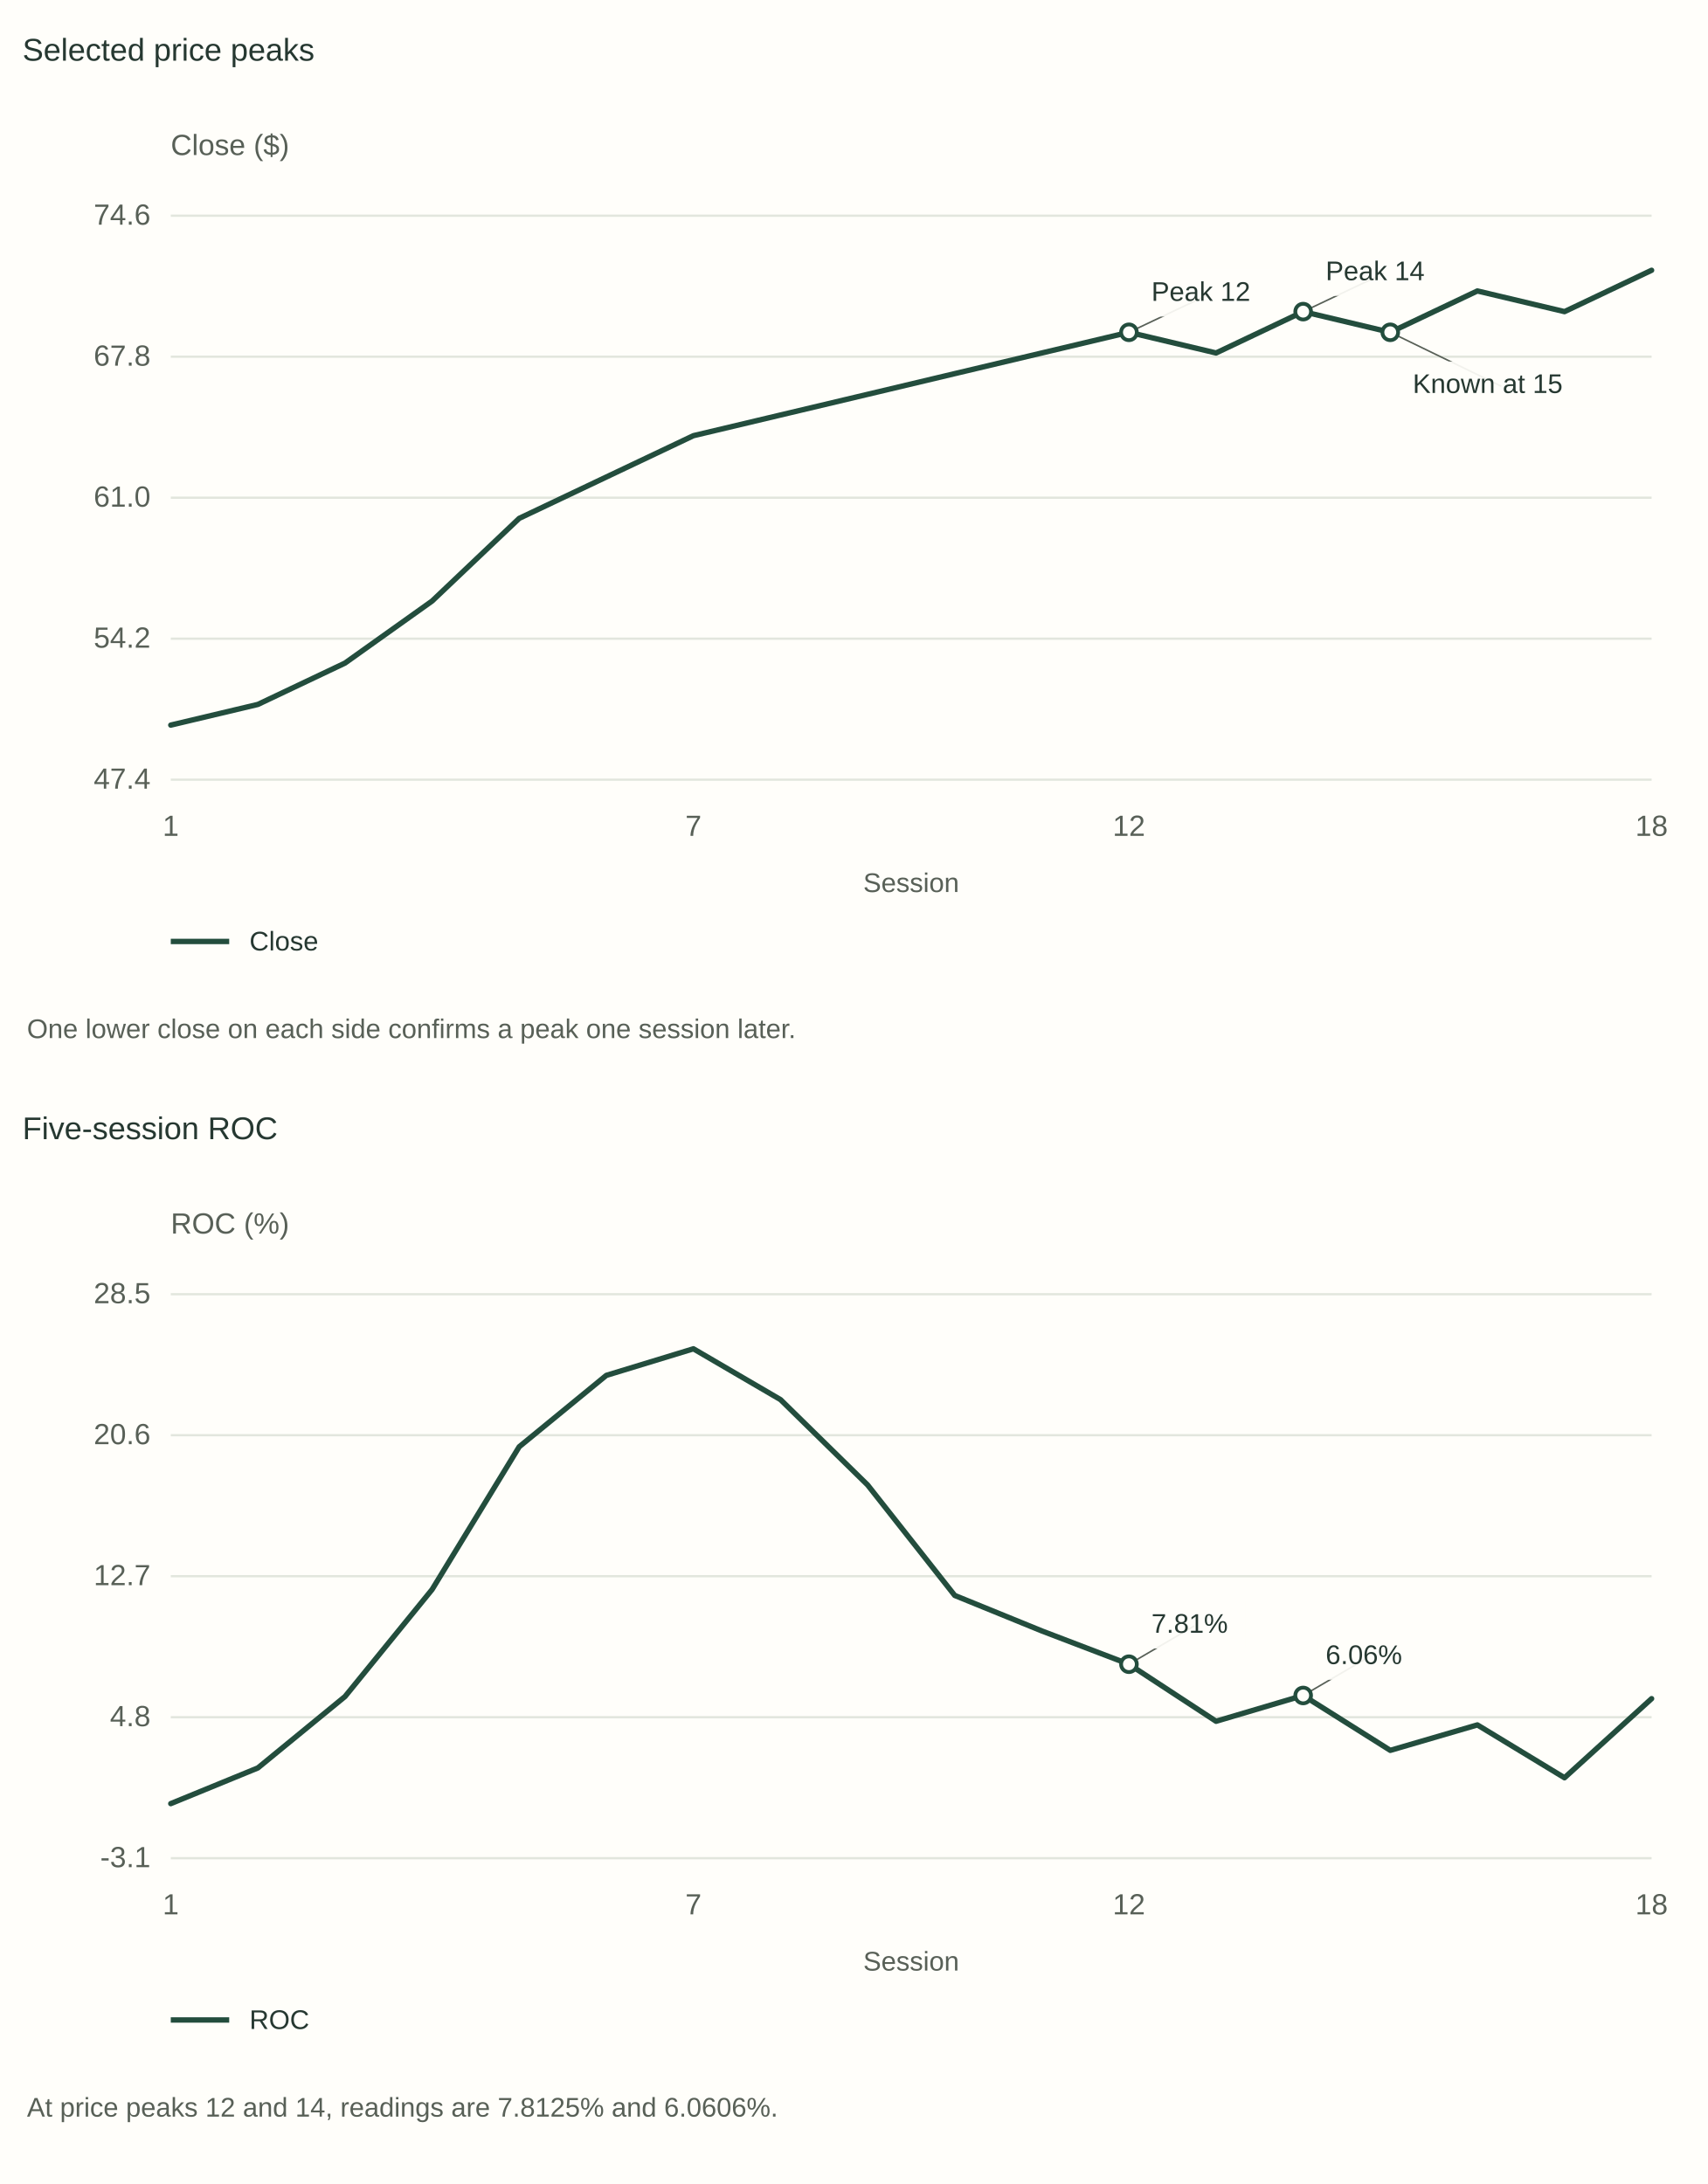
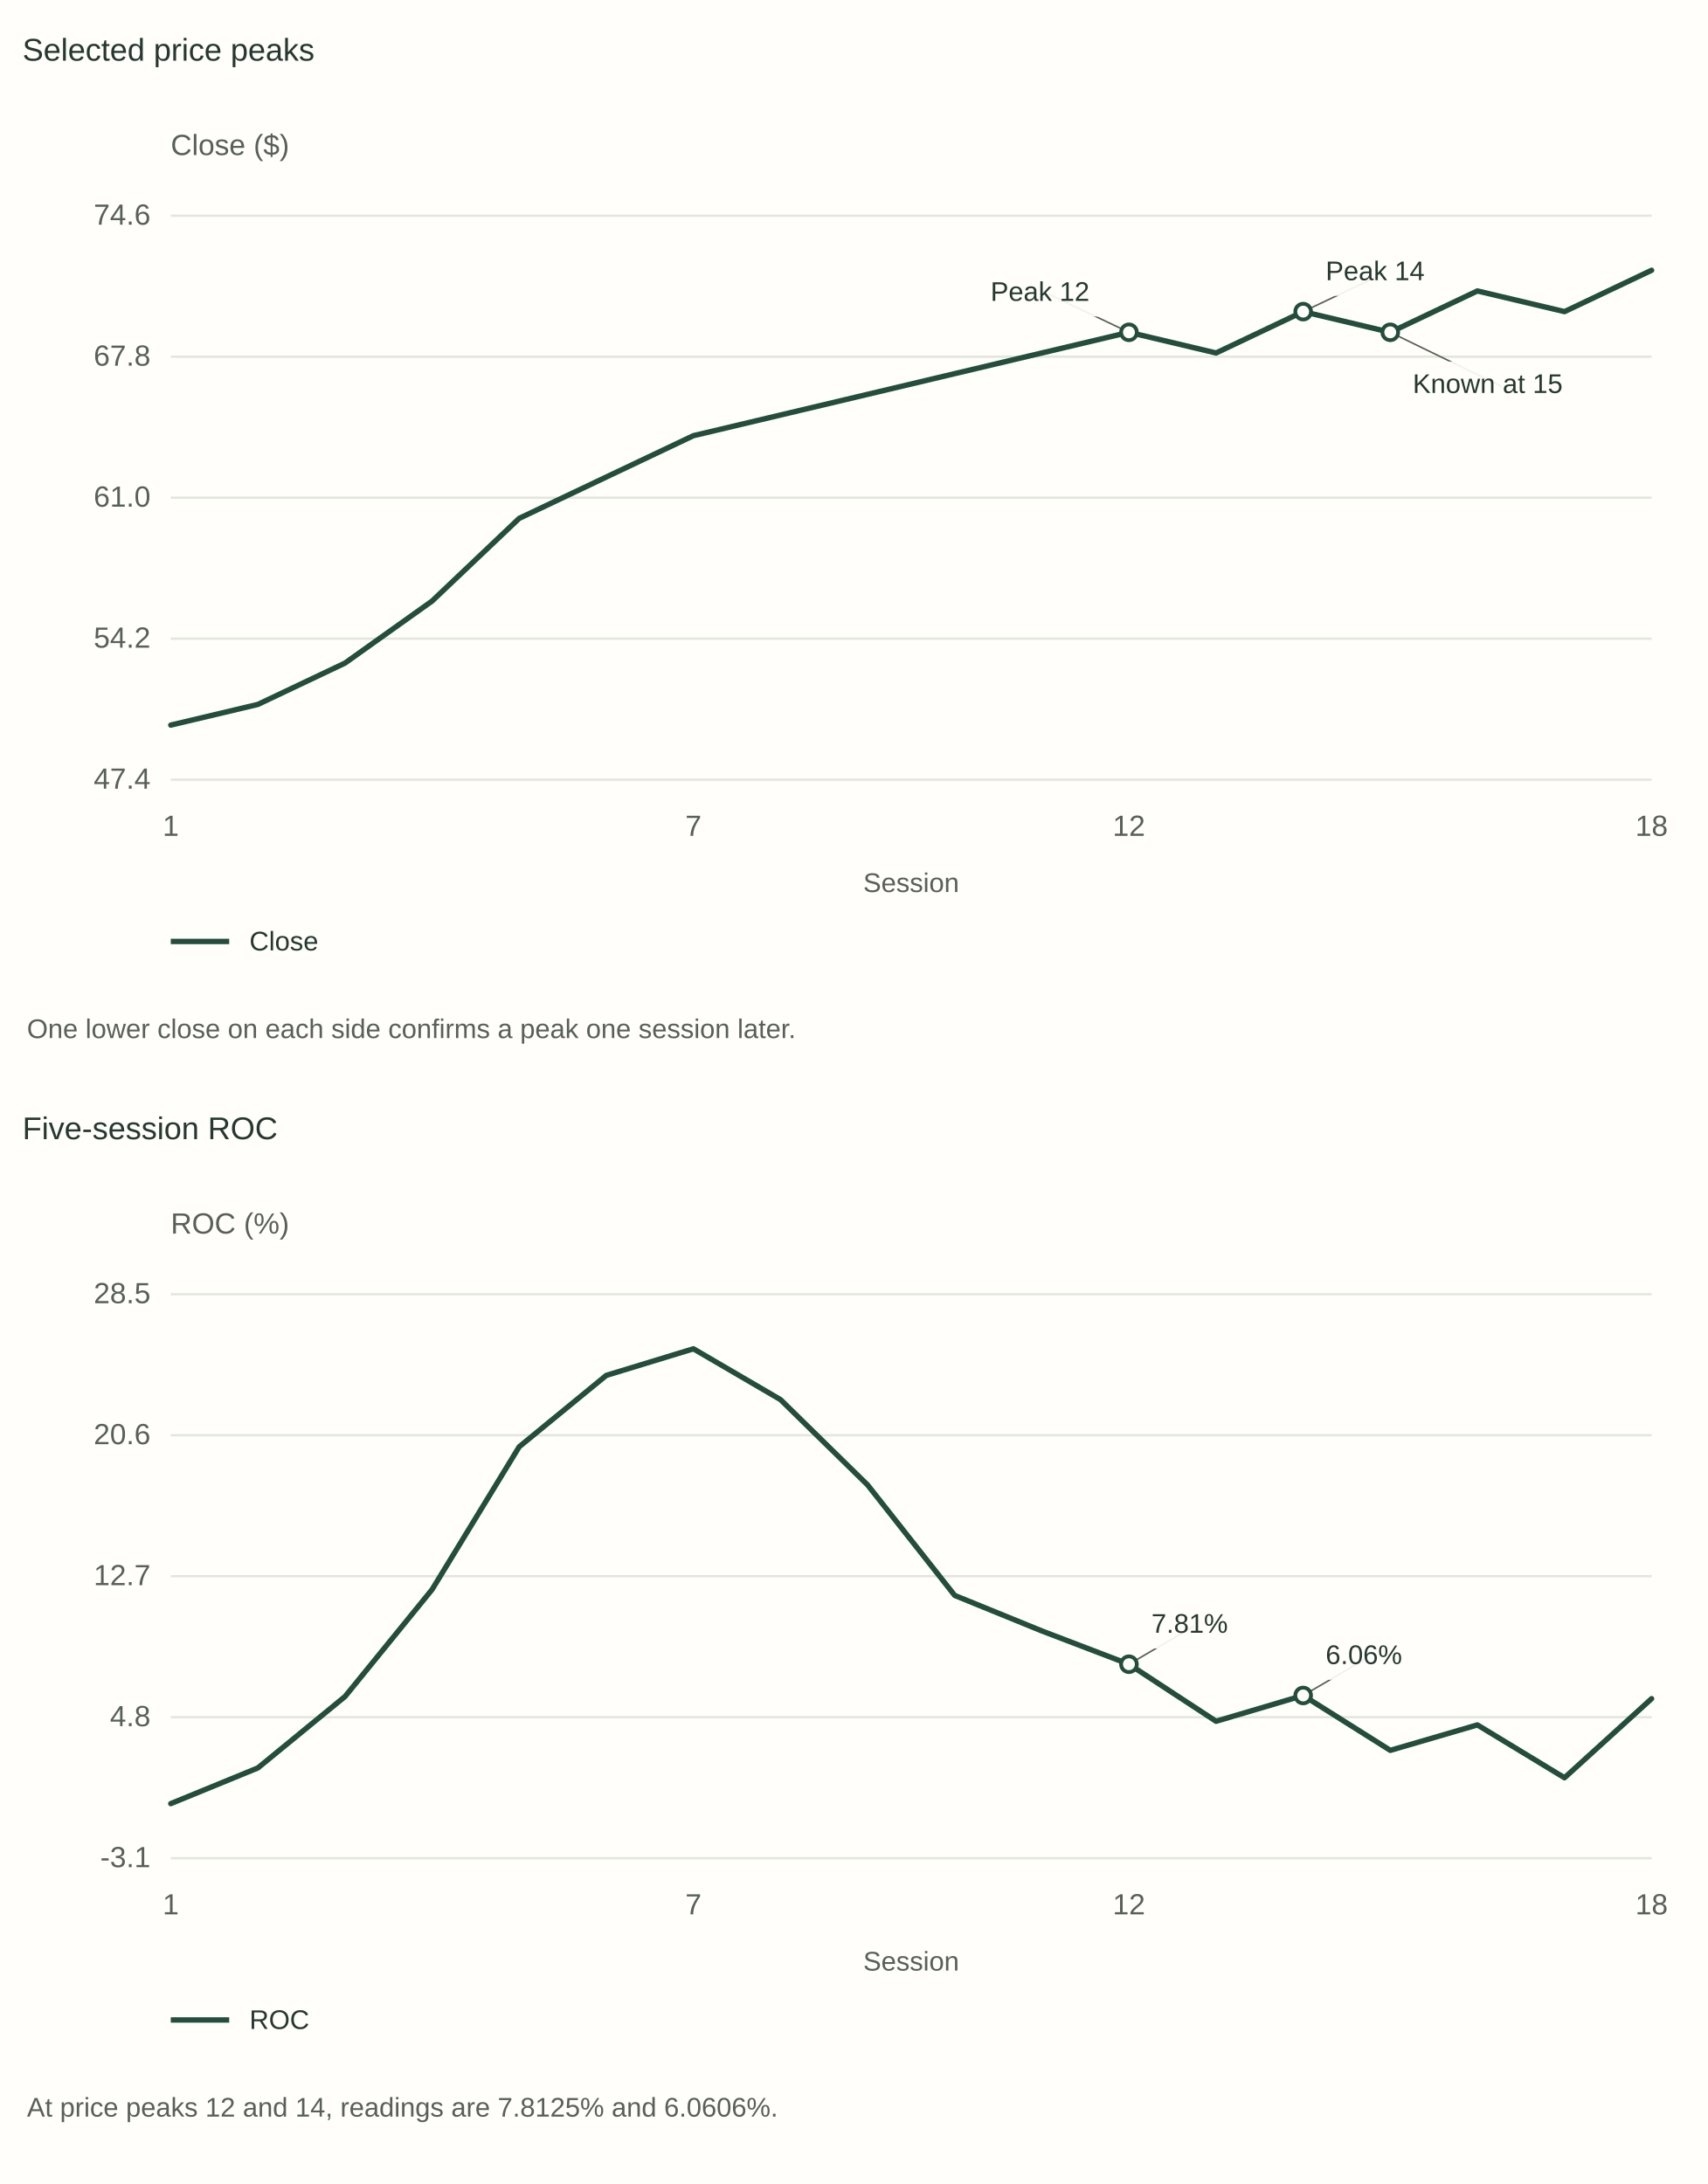
<svg xmlns="http://www.w3.org/2000/svg" viewBox="0 0 760 972" role="img" aria-label="Price and ROC: peak versus recognition time">
  <style>.af-text{font-family:Arial,sans-serif;fill:#263831}</style>
  <rect width="760" height="972" fill="#fffefa" />
  <text class="af-text" x="10" y="27" text-anchor="start" style="font-size:14px;font-weight:500;fill:#263831;">Selected price peaks</text>
  <g transform="translate(0 50)">
    <text class="af-text" x="76" y="19" text-anchor="start" style="font-size:13px;font-weight:400;fill:#586057;">Close ($)</text>
    <line x1="76" y1="297" x2="735" y2="297" stroke="#e2e6dd" />
    <text class="af-text" x="67" y="301" text-anchor="end" style="font-size:13px;font-weight:400;fill:#586057;">47.4</text>
    <line x1="76" y1="234.25" x2="735" y2="234.25" stroke="#e2e6dd" />
    <text class="af-text" x="67" y="238.25" text-anchor="end" style="font-size:13px;font-weight:400;fill:#586057;">54.2</text>
    <line x1="76" y1="171.5" x2="735" y2="171.5" stroke="#e2e6dd" />
    <text class="af-text" x="67" y="175.5" text-anchor="end" style="font-size:13px;font-weight:400;fill:#586057;">61.0</text>
    <line x1="76" y1="108.75" x2="735" y2="108.75" stroke="#e2e6dd" />
    <text class="af-text" x="67" y="112.75" text-anchor="end" style="font-size:13px;font-weight:400;fill:#586057;">67.8</text>
    <line x1="76" y1="46" x2="735" y2="46" stroke="#e2e6dd" />
    <text class="af-text" x="67" y="50" text-anchor="end" style="font-size:13px;font-weight:400;fill:#586057;">74.6</text>
    <text class="af-text" x="76" y="322" text-anchor="middle" style="font-size:13px;font-weight:400;fill:#586057;">1</text>
    <text class="af-text" x="308.588" y="322" text-anchor="middle" style="font-size:13px;font-weight:400;fill:#586057;">7</text>
    <text class="af-text" x="502.412" y="322" text-anchor="middle" style="font-size:13px;font-weight:400;fill:#586057;">12</text>
    <text class="af-text" x="735" y="322" text-anchor="middle" style="font-size:13px;font-weight:400;fill:#586057;">18</text>
    <text class="af-text" x="405.5" y="347" text-anchor="middle" style="font-size:12px;font-weight:400;fill:#586057;">Session</text>
    <path data-series="0" d="M76.00,272.71 L114.76,263.51 L153.53,245.11 L192.29,217.50 L231.06,180.70 L269.82,162.30 L308.59,143.90 L347.35,134.70 L386.12,125.50 L424.88,116.29 L463.65,107.09 L502.41,97.89 L541.18,107.09 L579.94,88.69 L618.71,97.89 L657.47,79.49 L696.24,88.69 L735.00,70.29 " fill="none" stroke="#234d3d" stroke-width="2.4" stroke-linecap="round" stroke-linejoin="round" />
-     <line x1="502.412" y1="97.893" x2="538.212" y2="80.893" stroke="#586057" stroke-width=".7" />
+     <line x1="502.412" y1="97.893" x2="466.612" y2="80.893" stroke="#586057" stroke-width=".7" />
    <circle data-annotation-series="0" data-value="69" cx="502.412" cy="97.893" r="3.5" fill="#fffefa" stroke="#234d3d" stroke-width="1.7" />
-     <rect x="508.412" y="69.893" width="59.6" height="21" fill="#fffefa" opacity=".92" />
-     <text class="af-text" x="512.412" y="83.893" text-anchor="start" style="font-size:12px;font-weight:400;fill:#263831;">Peak 12</text>
+     <rect x="436.812" y="69.893" width="59.6" height="21" fill="#fffefa" opacity=".92" />
+     <text class="af-text" x="440.812" y="83.893" text-anchor="start" style="font-size:12px;font-weight:400;fill:#263831;">Peak 12</text>
    <line x1="579.941" y1="88.692" x2="615.741" y2="71.692" stroke="#586057" stroke-width=".7" />
    <circle data-annotation-series="0" data-value="70" cx="579.941" cy="88.692" r="3.5" fill="#fffefa" stroke="#234d3d" stroke-width="1.7" />
    <rect x="585.941" y="60.692" width="59.6" height="21" fill="#fffefa" opacity=".92" />
    <text class="af-text" x="589.941" y="74.692" text-anchor="start" style="font-size:12px;font-weight:400;fill:#263831;">Peak 14</text>
    <line x1="618.706" y1="97.893" x2="668.106" y2="121.893" stroke="#586057" stroke-width=".7" />
    <circle data-annotation-series="0" data-value="69" cx="618.706" cy="97.893" r="3.5" fill="#fffefa" stroke="#234d3d" stroke-width="1.7" />
    <rect x="624.706" y="110.893" width="86.8" height="21" fill="#fffefa" opacity=".92" />
    <text class="af-text" x="628.706" y="124.893" text-anchor="start" style="font-size:12px;font-weight:400;fill:#263831;">Known at 15</text>
    <line x1="76" x2="102" y1="369" y2="369" stroke="#234d3d" stroke-width="2.4" />
    <text class="af-text" x="111" y="373" text-anchor="start" style="font-size:12px;font-weight:400;fill:#263831;">Close</text>
  </g>
  <text class="af-text" x="12" y="462" text-anchor="start" style="font-size:12px;font-weight:400;fill:#586057;">One lower close on each side confirms a peak one session later.</text>
  <text class="af-text" x="10" y="507" text-anchor="start" style="font-size:14px;font-weight:500;fill:#263831;">Five-session ROC</text>
  <g transform="translate(0 530)">
    <text class="af-text" x="76" y="19" text-anchor="start" style="font-size:13px;font-weight:400;fill:#586057;">ROC (%)</text>
    <line x1="76" y1="297" x2="735" y2="297" stroke="#e2e6dd" />
    <text class="af-text" x="67" y="301" text-anchor="end" style="font-size:13px;font-weight:400;fill:#586057;">-3.1</text>
    <line x1="76" y1="234.25" x2="735" y2="234.25" stroke="#e2e6dd" />
    <text class="af-text" x="67" y="238.25" text-anchor="end" style="font-size:13px;font-weight:400;fill:#586057;">4.8</text>
    <line x1="76" y1="171.5" x2="735" y2="171.5" stroke="#e2e6dd" />
    <text class="af-text" x="67" y="175.5" text-anchor="end" style="font-size:13px;font-weight:400;fill:#586057;">12.7</text>
    <line x1="76" y1="108.75" x2="735" y2="108.75" stroke="#e2e6dd" />
    <text class="af-text" x="67" y="112.75" text-anchor="end" style="font-size:13px;font-weight:400;fill:#586057;">20.6</text>
    <line x1="76" y1="46" x2="735" y2="46" stroke="#e2e6dd" />
    <text class="af-text" x="67" y="50" text-anchor="end" style="font-size:13px;font-weight:400;fill:#586057;">28.5</text>
    <text class="af-text" x="76" y="322" text-anchor="middle" style="font-size:13px;font-weight:400;fill:#586057;">1</text>
    <text class="af-text" x="308.588" y="322" text-anchor="middle" style="font-size:13px;font-weight:400;fill:#586057;">7</text>
    <text class="af-text" x="502.412" y="322" text-anchor="middle" style="font-size:13px;font-weight:400;fill:#586057;">12</text>
    <text class="af-text" x="735" y="322" text-anchor="middle" style="font-size:13px;font-weight:400;fill:#586057;">18</text>
    <text class="af-text" x="405.5" y="347" text-anchor="middle" style="font-size:12px;font-weight:400;fill:#586057;">Session</text>
    <path data-series="0" d="M76.00,272.71 L114.76,256.83 L153.53,225.06 L192.29,177.42 L231.06,113.89 L269.82,82.12 L308.59,70.29 L347.35,92.91 L386.12,130.90 L424.88,180.06 L463.65,195.86 L502.41,210.67 L541.18,236.06 L579.94,224.58 L618.71,249.00 L657.47,237.68 L696.24,261.20 L735.00,226.00 " fill="none" stroke="#234d3d" stroke-width="2.4" stroke-linecap="round" stroke-linejoin="round" />
    <line x1="502.412" y1="210.67" x2="531.412" y2="193.67" stroke="#586057" stroke-width=".7" />
    <circle data-annotation-series="0" data-value="7.8125" cx="502.412" cy="210.67" r="3.5" fill="#fffefa" stroke="#234d3d" stroke-width="1.7" />
    <rect x="508.412" y="182.67" width="46" height="21" fill="#fffefa" opacity=".92" />
    <text class="af-text" x="512.412" y="196.67" text-anchor="start" style="font-size:12px;font-weight:400;fill:#263831;">7.81%</text>
    <line x1="579.941" y1="224.582" x2="608.941" y2="207.582" stroke="#586057" stroke-width=".7" />
    <circle data-annotation-series="0" data-value="6.060606060606055" cx="579.941" cy="224.582" r="3.5" fill="#fffefa" stroke="#234d3d" stroke-width="1.7" />
    <rect x="585.941" y="196.582" width="46" height="21" fill="#fffefa" opacity=".92" />
    <text class="af-text" x="589.941" y="210.582" text-anchor="start" style="font-size:12px;font-weight:400;fill:#263831;">6.06%</text>
    <line x1="76" x2="102" y1="369" y2="369" stroke="#234d3d" stroke-width="2.4" />
    <text class="af-text" x="111" y="373" text-anchor="start" style="font-size:12px;font-weight:400;fill:#263831;">ROC</text>
  </g>
  <text class="af-text" x="12" y="942" text-anchor="start" style="font-size:12px;font-weight:400;fill:#586057;">At price peaks 12 and 14, readings are 7.8125% and 6.0606%.</text>
</svg>
